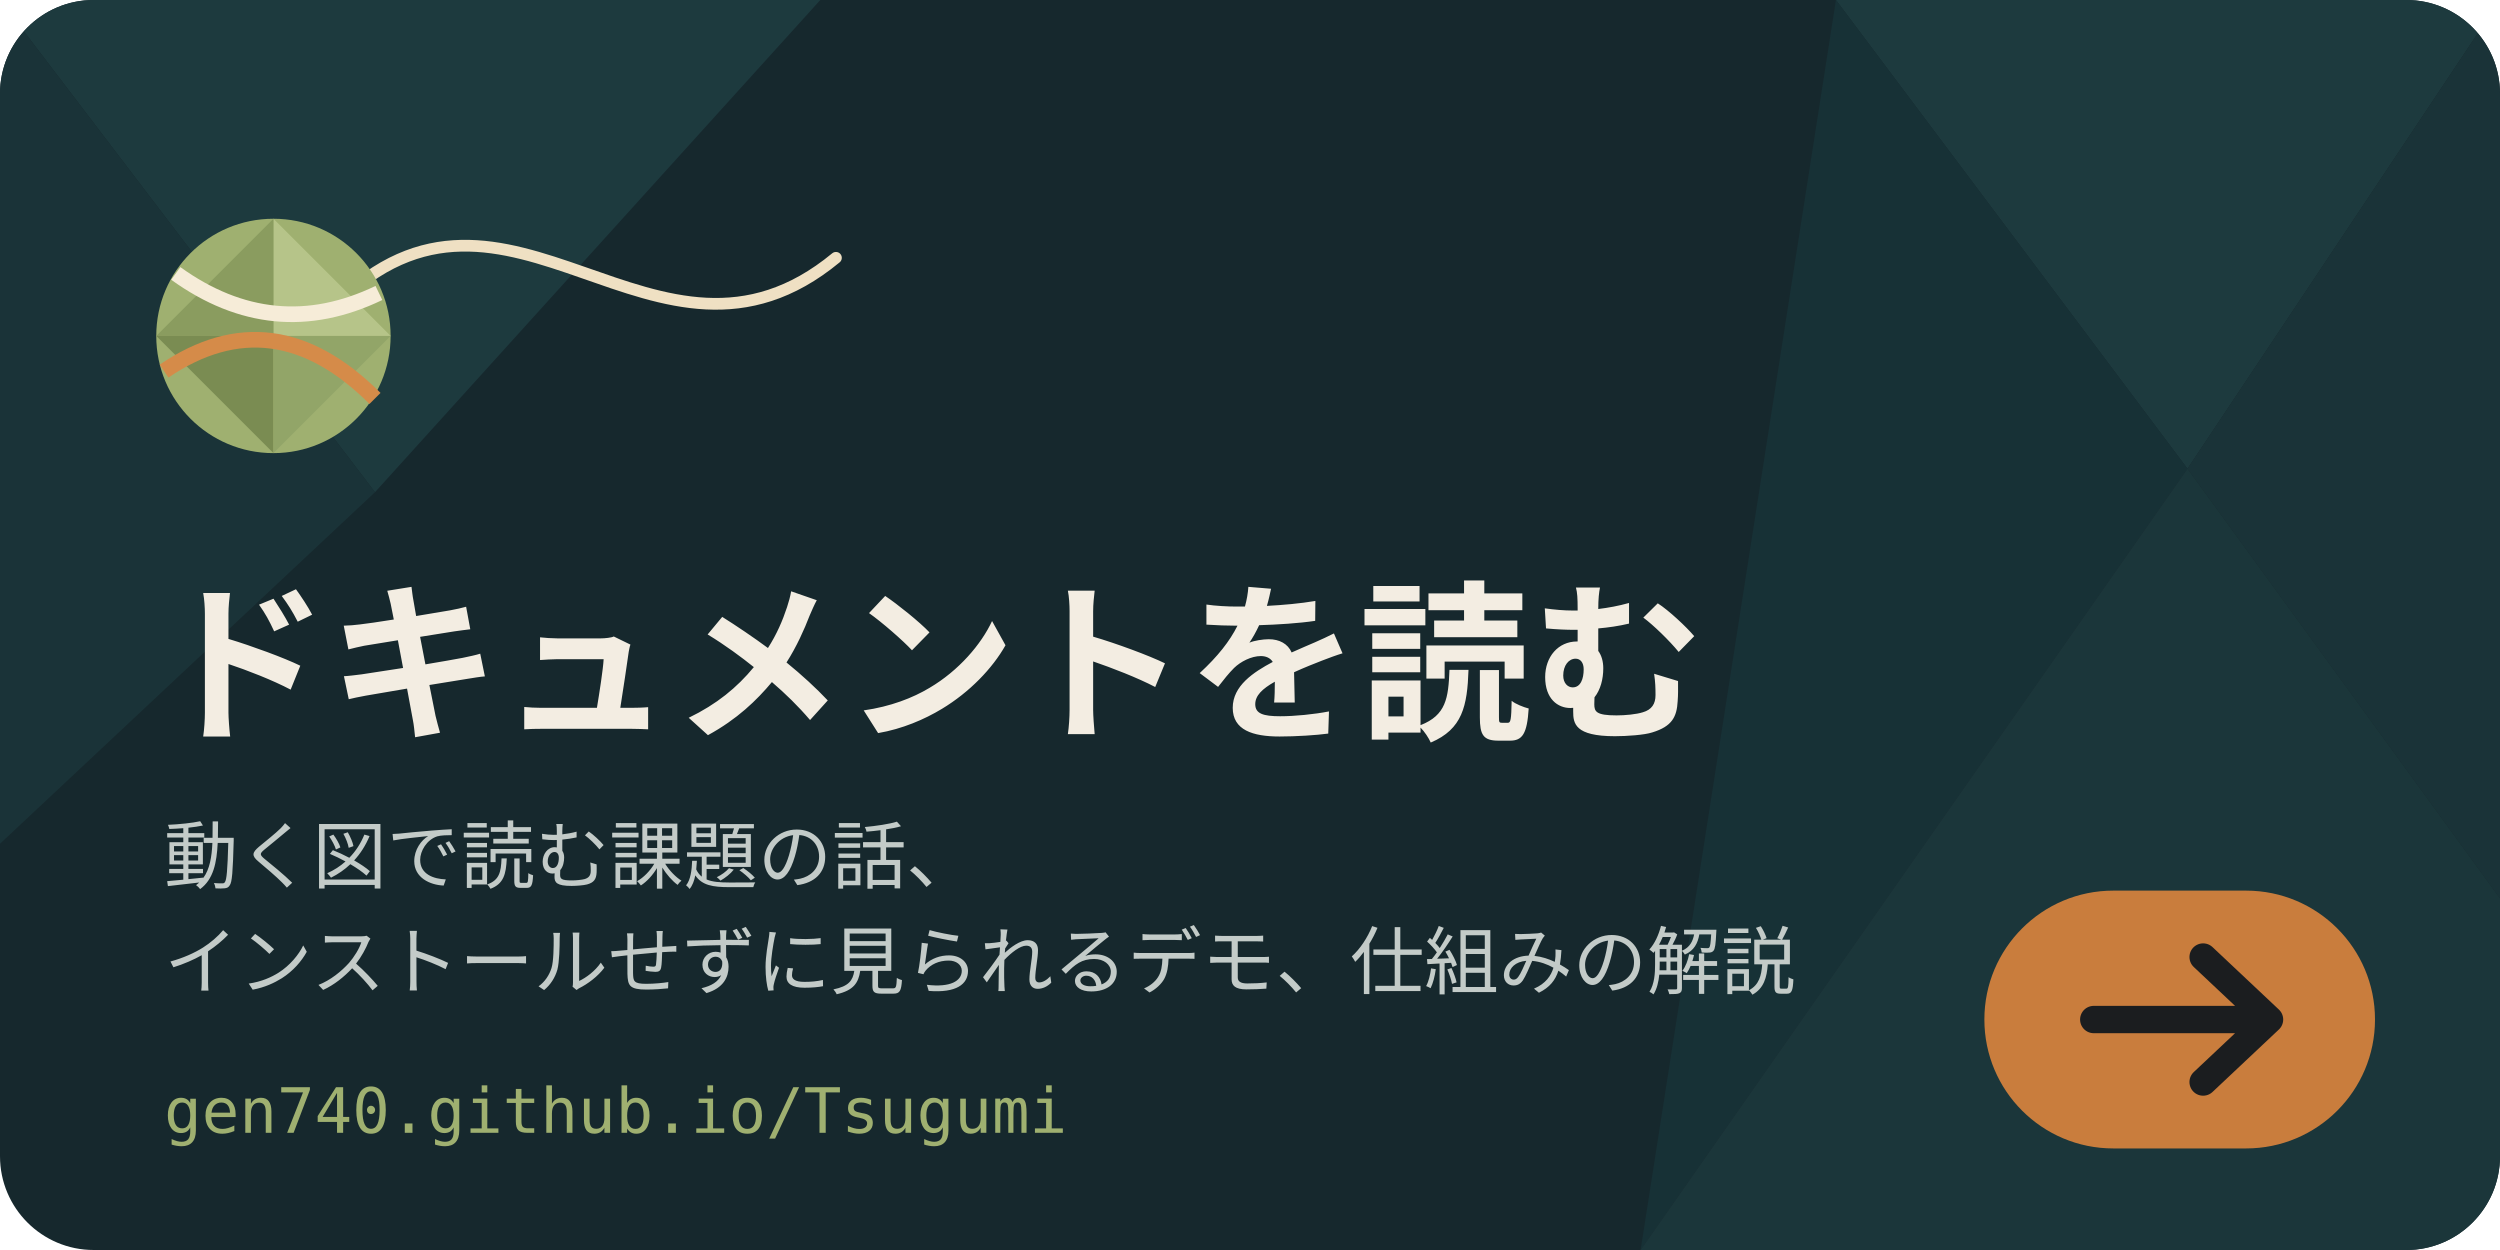
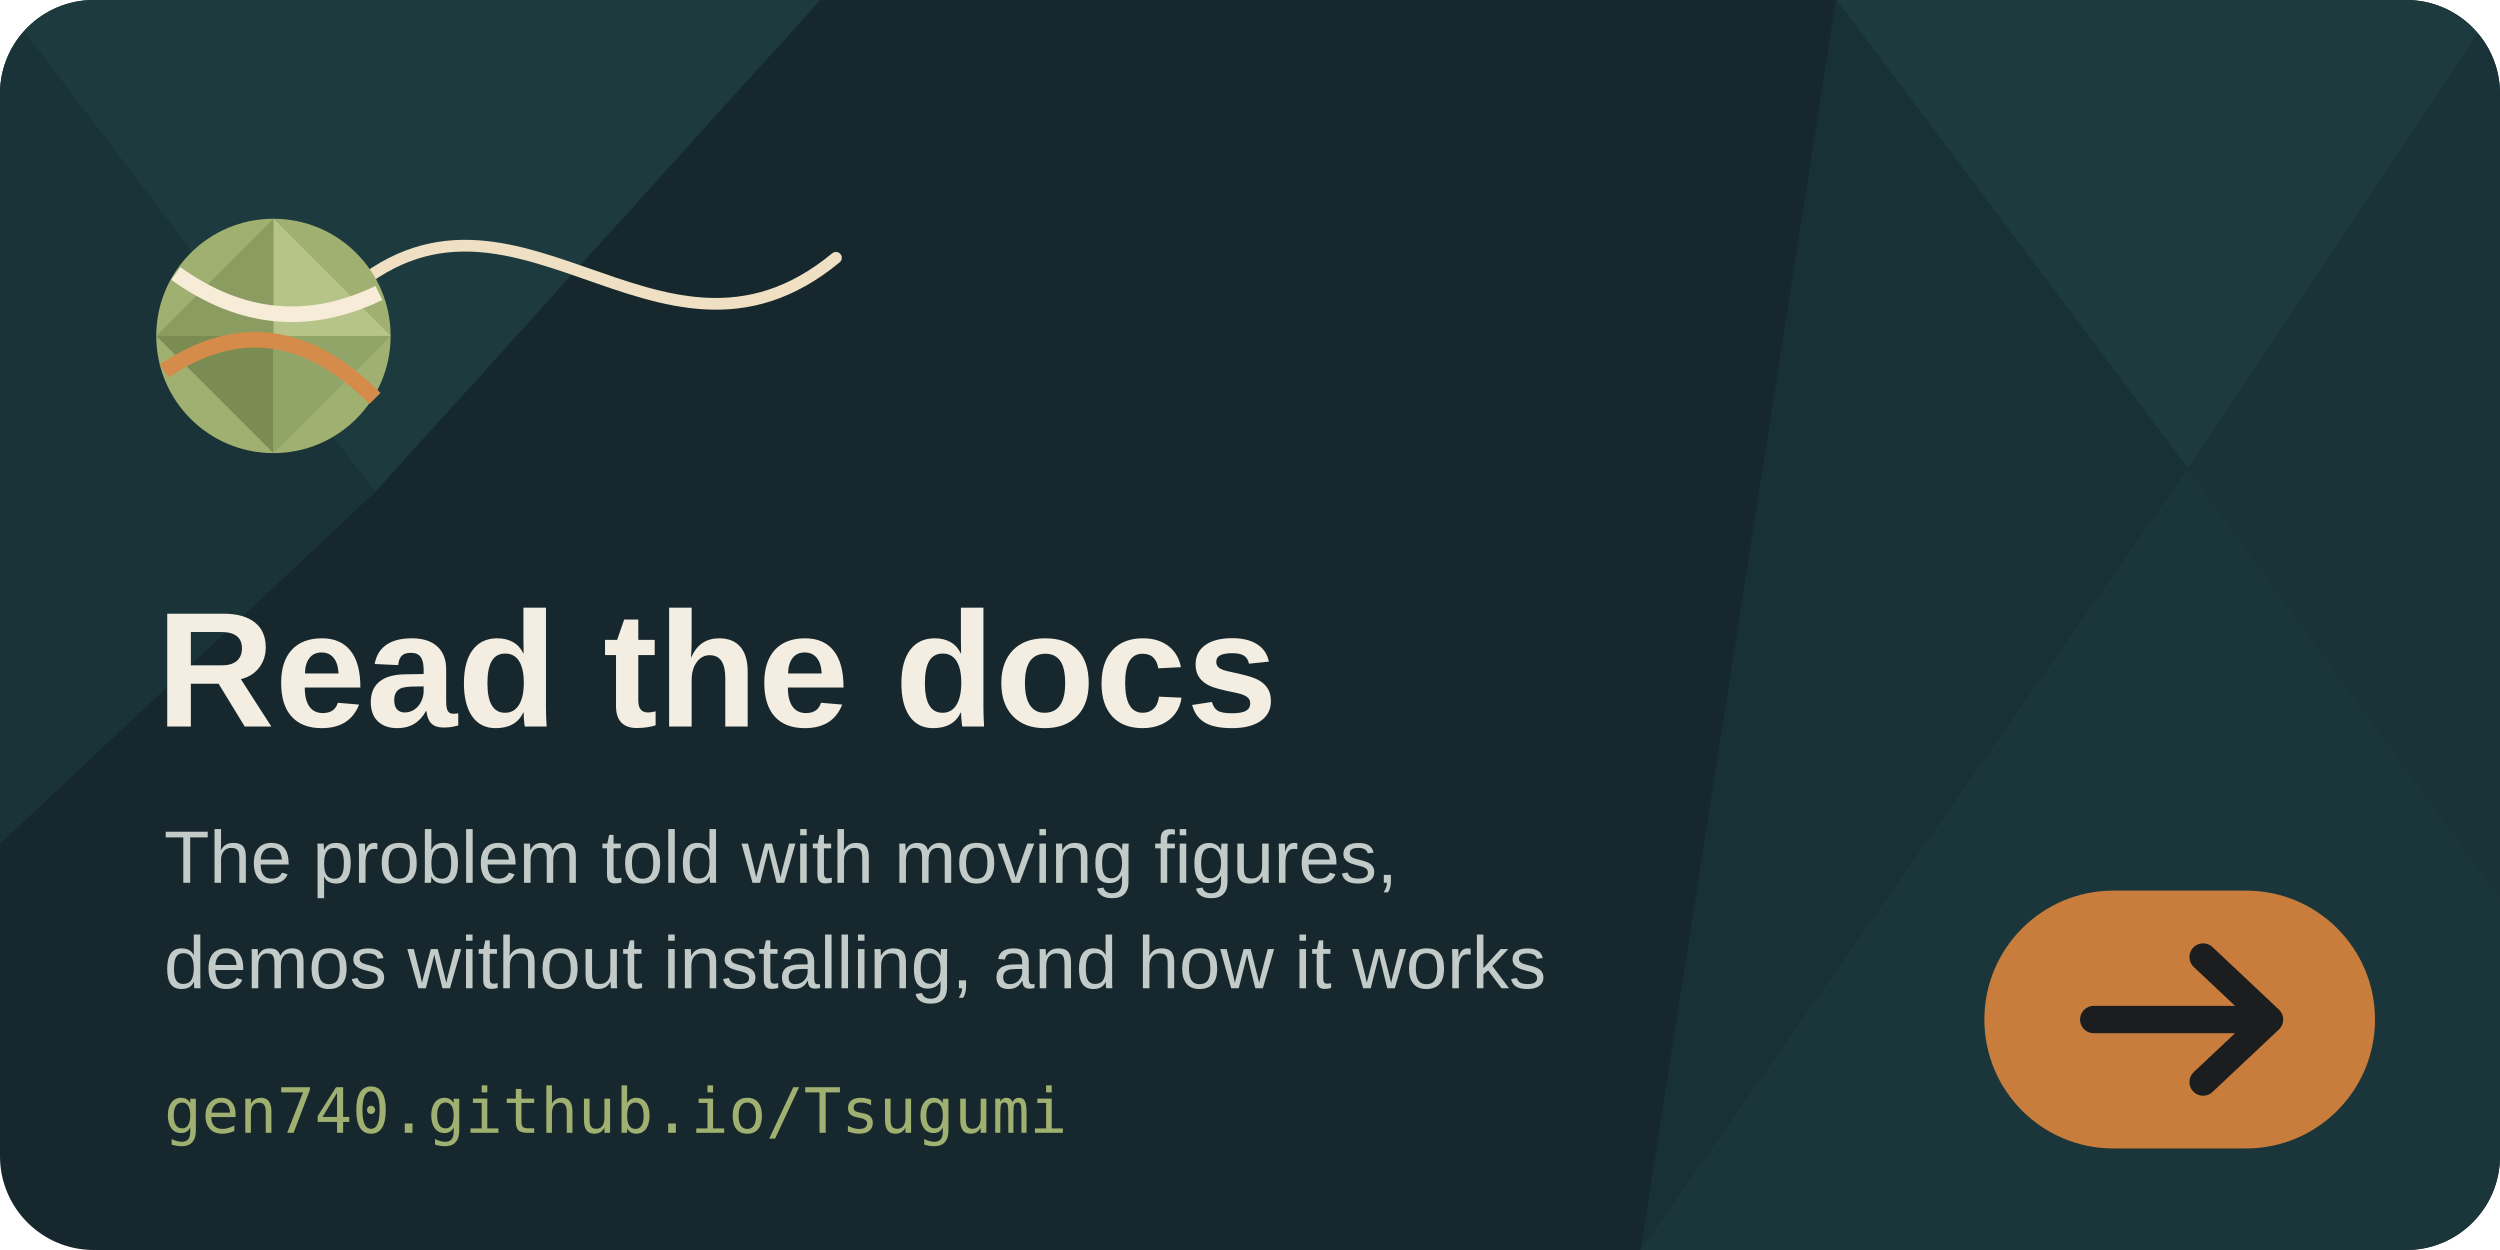
<svg xmlns="http://www.w3.org/2000/svg" viewBox="0 0 640 320" width="640" height="320" role="img" aria-labelledby="t">
  <defs>
    <clipPath id="card">
      <rect width="640" height="320" rx="24" />
    </clipPath>
  </defs>
  <g clip-path="url(#card)">
    <rect width="640" height="320" fill="#16282d" />
    <polygon points="0,0 210,0 96,126" fill="#1d3a3e" />
    <polygon points="0,0 96,126 0,216" fill="#1a3338" />
    <polygon points="640,0 470,0 560,120" fill="#1d3a3e" />
    <polygon points="640,0 560,120 640,230" fill="#1a3338" />
    <polygon points="470,0 560,120 420,320" fill="#173136" />
    <polygon points="560,120 640,230 640,320 420,320" fill="#1b363a" />
    <path d="M86 78 C 130 34, 168 104, 214 66" fill="none" stroke="#efe0c3" stroke-width="3" stroke-linecap="round" />
    <circle cx="70" cy="86" r="30" fill="#9fb070" />
    <polygon points="70,56 100,86 70,86" fill="#b6c489" />
    <polygon points="40,86 70,56 70,86" fill="#8a9c5f" />
    <polygon points="40,86 70,116 70,86" fill="#7a8c52" />
    <polygon points="70,116 100,86 70,86" fill="#92a568" />
    <path d="M45 70 Q 70 88 97 75" fill="none" stroke="#f6ecd8" stroke-width="4" />
    <path d="M42 95 Q 70 76 96 102" fill="none" stroke="#d58b49" stroke-width="4" />
-     <text x="40" y="186" font-family="-apple-system, BlinkMacSystemFont, 'Hiragino Sans', 'Noto Sans JP', 'Yu Gothic', sans-serif" font-size="44" font-weight="700" fill="#f3ede2">ドキュメントを読む</text>
-     <text x="42" y="226" font-family="-apple-system, BlinkMacSystemFont, 'Hiragino Sans', 'Noto Sans JP', 'Yu Gothic', sans-serif" font-size="19" fill="#c3cbc8">動く図で読む課題の話、</text>
-     <text x="42" y="253" font-family="-apple-system, BlinkMacSystemFont, 'Hiragino Sans', 'Noto Sans JP', 'Yu Gothic', sans-serif" font-size="19" fill="#c3cbc8">インストールせずに見られるデモ、仕組みの解説</text>
+     <text x="40" y="186" font-family="-apple-system, BlinkMacSystemFont, 'Segoe UI', 'Helvetica Neue', Arial, sans-serif" font-size="42" font-weight="700" fill="#f3ede2">Read the docs</text>
+     <text x="42" y="226" font-family="-apple-system, BlinkMacSystemFont, 'Segoe UI', 'Helvetica Neue', Arial, sans-serif" font-size="19" fill="#c3cbc8">The problem told with moving figures,</text>
+     <text x="42" y="253" font-family="-apple-system, BlinkMacSystemFont, 'Segoe UI', 'Helvetica Neue', Arial, sans-serif" font-size="19" fill="#c3cbc8">demos without installing, and how it works</text>
    <text x="42" y="290" font-family="ui-monospace, SFMono-Regular, Menlo, Consolas, monospace" font-size="16" fill="#9fb070">gen740.github.io/Tsugumi</text>
    <rect x="508" y="228" width="100" height="66" rx="33" fill="#c97d3d" />
    <path d="M536 261 H580 M564 245 L581 261 L564 277" fill="none" stroke="#1b1d1f" stroke-width="7" stroke-linecap="round" stroke-linejoin="round" />
  </g>
</svg>
